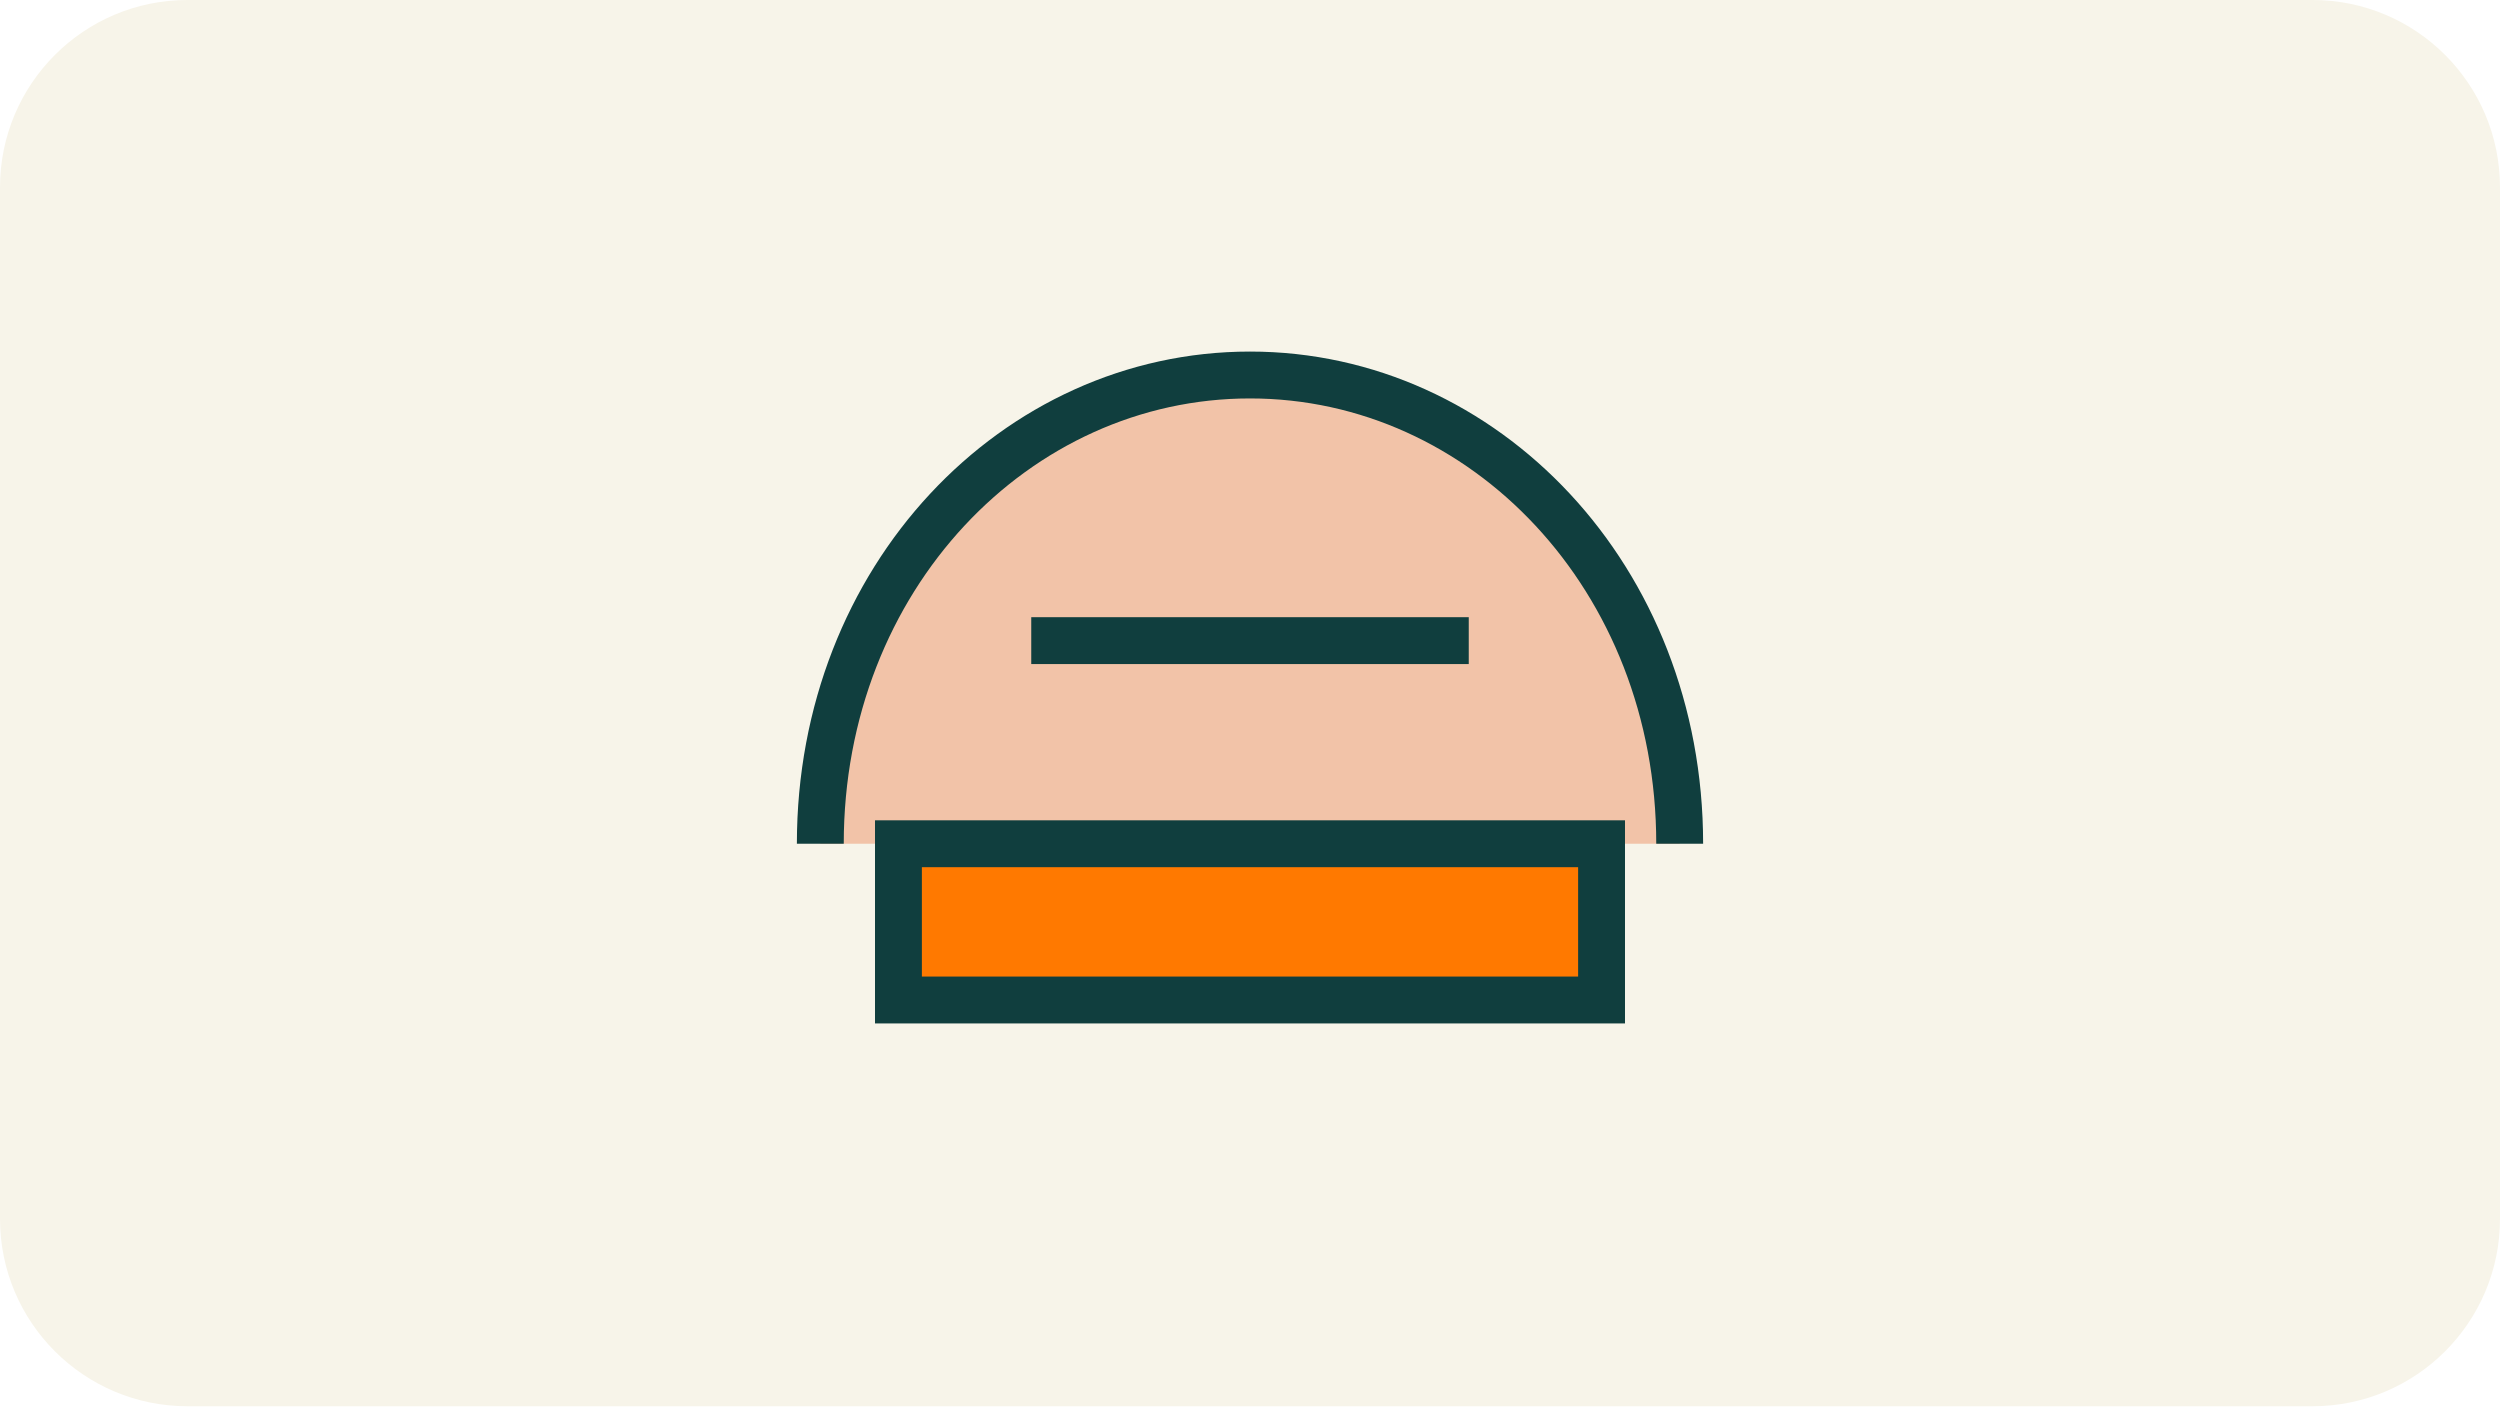
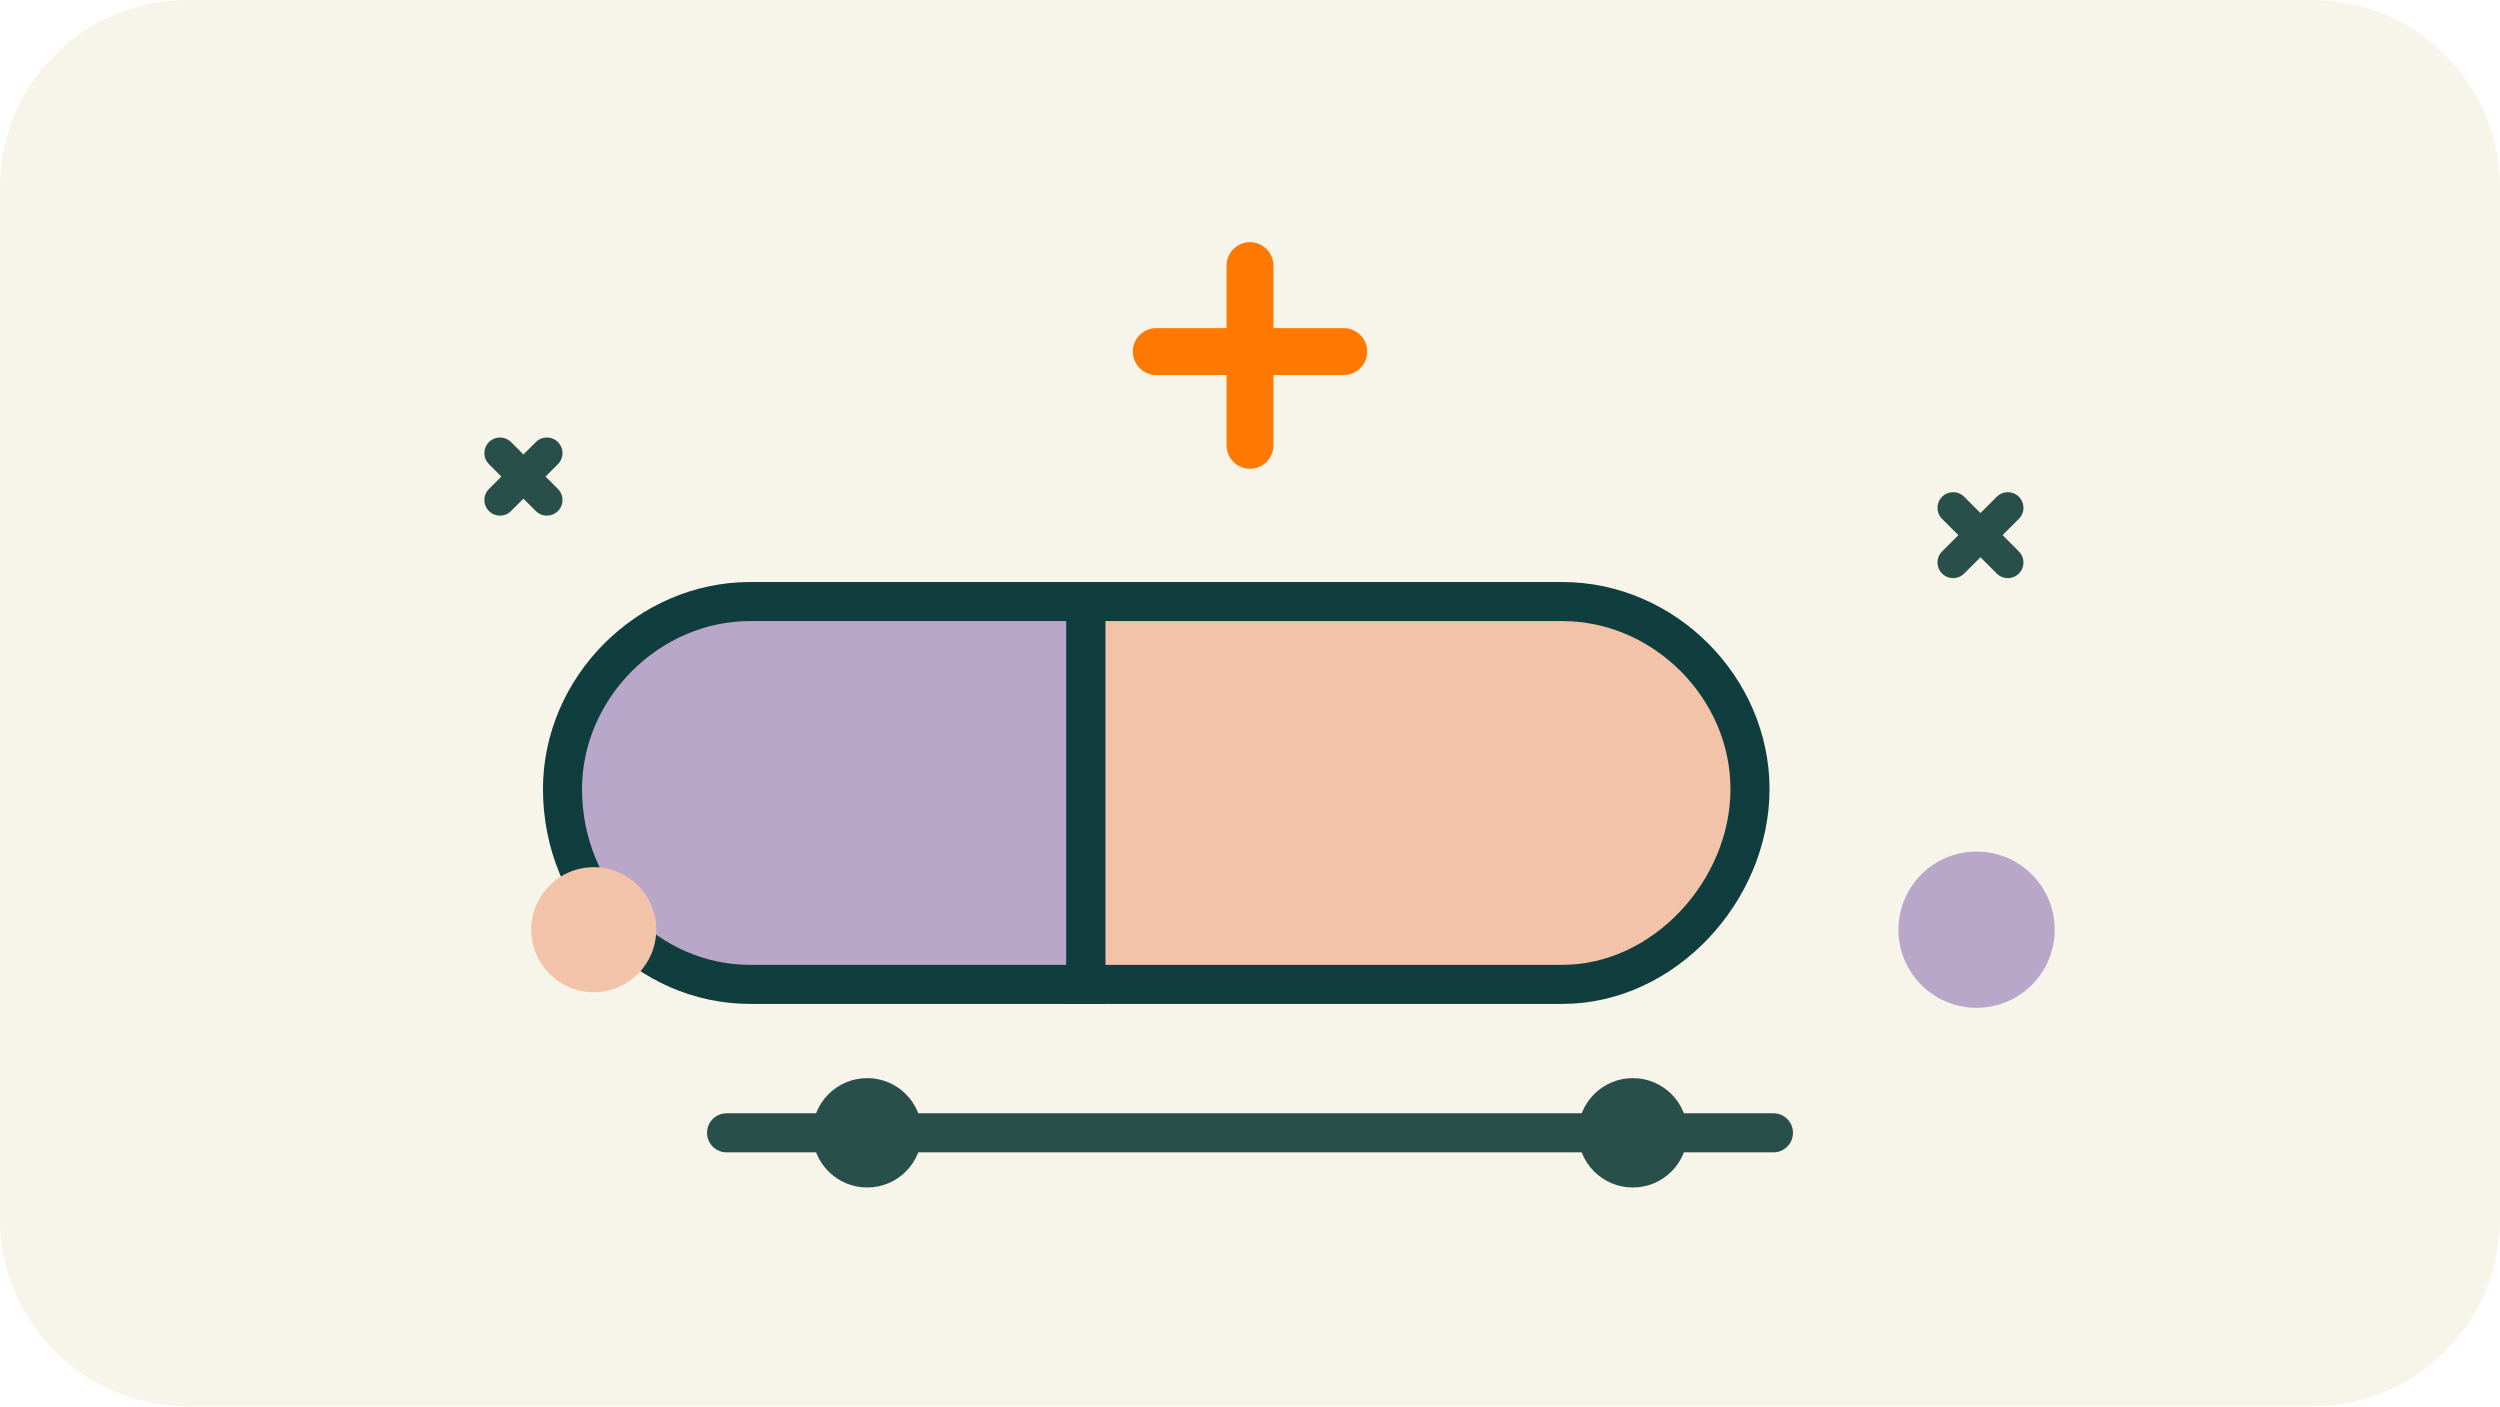
- <svg xmlns="http://www.w3.org/2000/svg" viewBox="0 0 320 180">
+ <svg xmlns="http://www.w3.org/2000/svg" viewBox="0 0 320 180" role="img">
  <rect width="320" height="180" rx="24" fill="#F7F4E9" />
-   <path d="M105 108c0-34 25-60 55-60s55 26 55 60" fill="#F2C3A8" stroke="#103E3E" stroke-width="6" />
-   <path d="M115 108h90v20h-90z" fill="#FF7900" stroke="#103E3E" stroke-width="6" />
-   <path d="M132 82h56" stroke="#103E3E" stroke-width="6" />
+   <path d="M72 101c0-13 11-24 24-24h43v49H96c-13 0-24-11-24-25Z" fill="#B8A7C9" stroke="#103E3E" stroke-width="5" />
+   <path d="M139 77h61c13 0 24 11 24 24s-11 25-24 25h-61Z" fill="#F2C3A8" stroke="#103E3E" stroke-width="5" />
+   <path d="M139 78v47" stroke="#103E3E" stroke-width="4" />
+   <path d="M160 34v23m-12-12h24" stroke="#FF7900" stroke-width="6" stroke-linecap="round" />
+   <path d="M93 145h134" stroke="#294F4B" stroke-width="5" stroke-linecap="round" />
+   <circle cx="111" cy="145" r="7" fill="#294F4B" />
+   <circle cx="209" cy="145" r="7" fill="#294F4B" />
+   <path d="m250 65 7 7m-7 0 7-7M64 58l6 6m-6 0 6-6" stroke="#294F4B" stroke-width="4" stroke-linecap="round" />
+   <circle cx="253" cy="119" r="10" fill="#B8A7C9" />
+   <circle cx="76" cy="119" r="8" fill="#F2C3A8" />
</svg>
